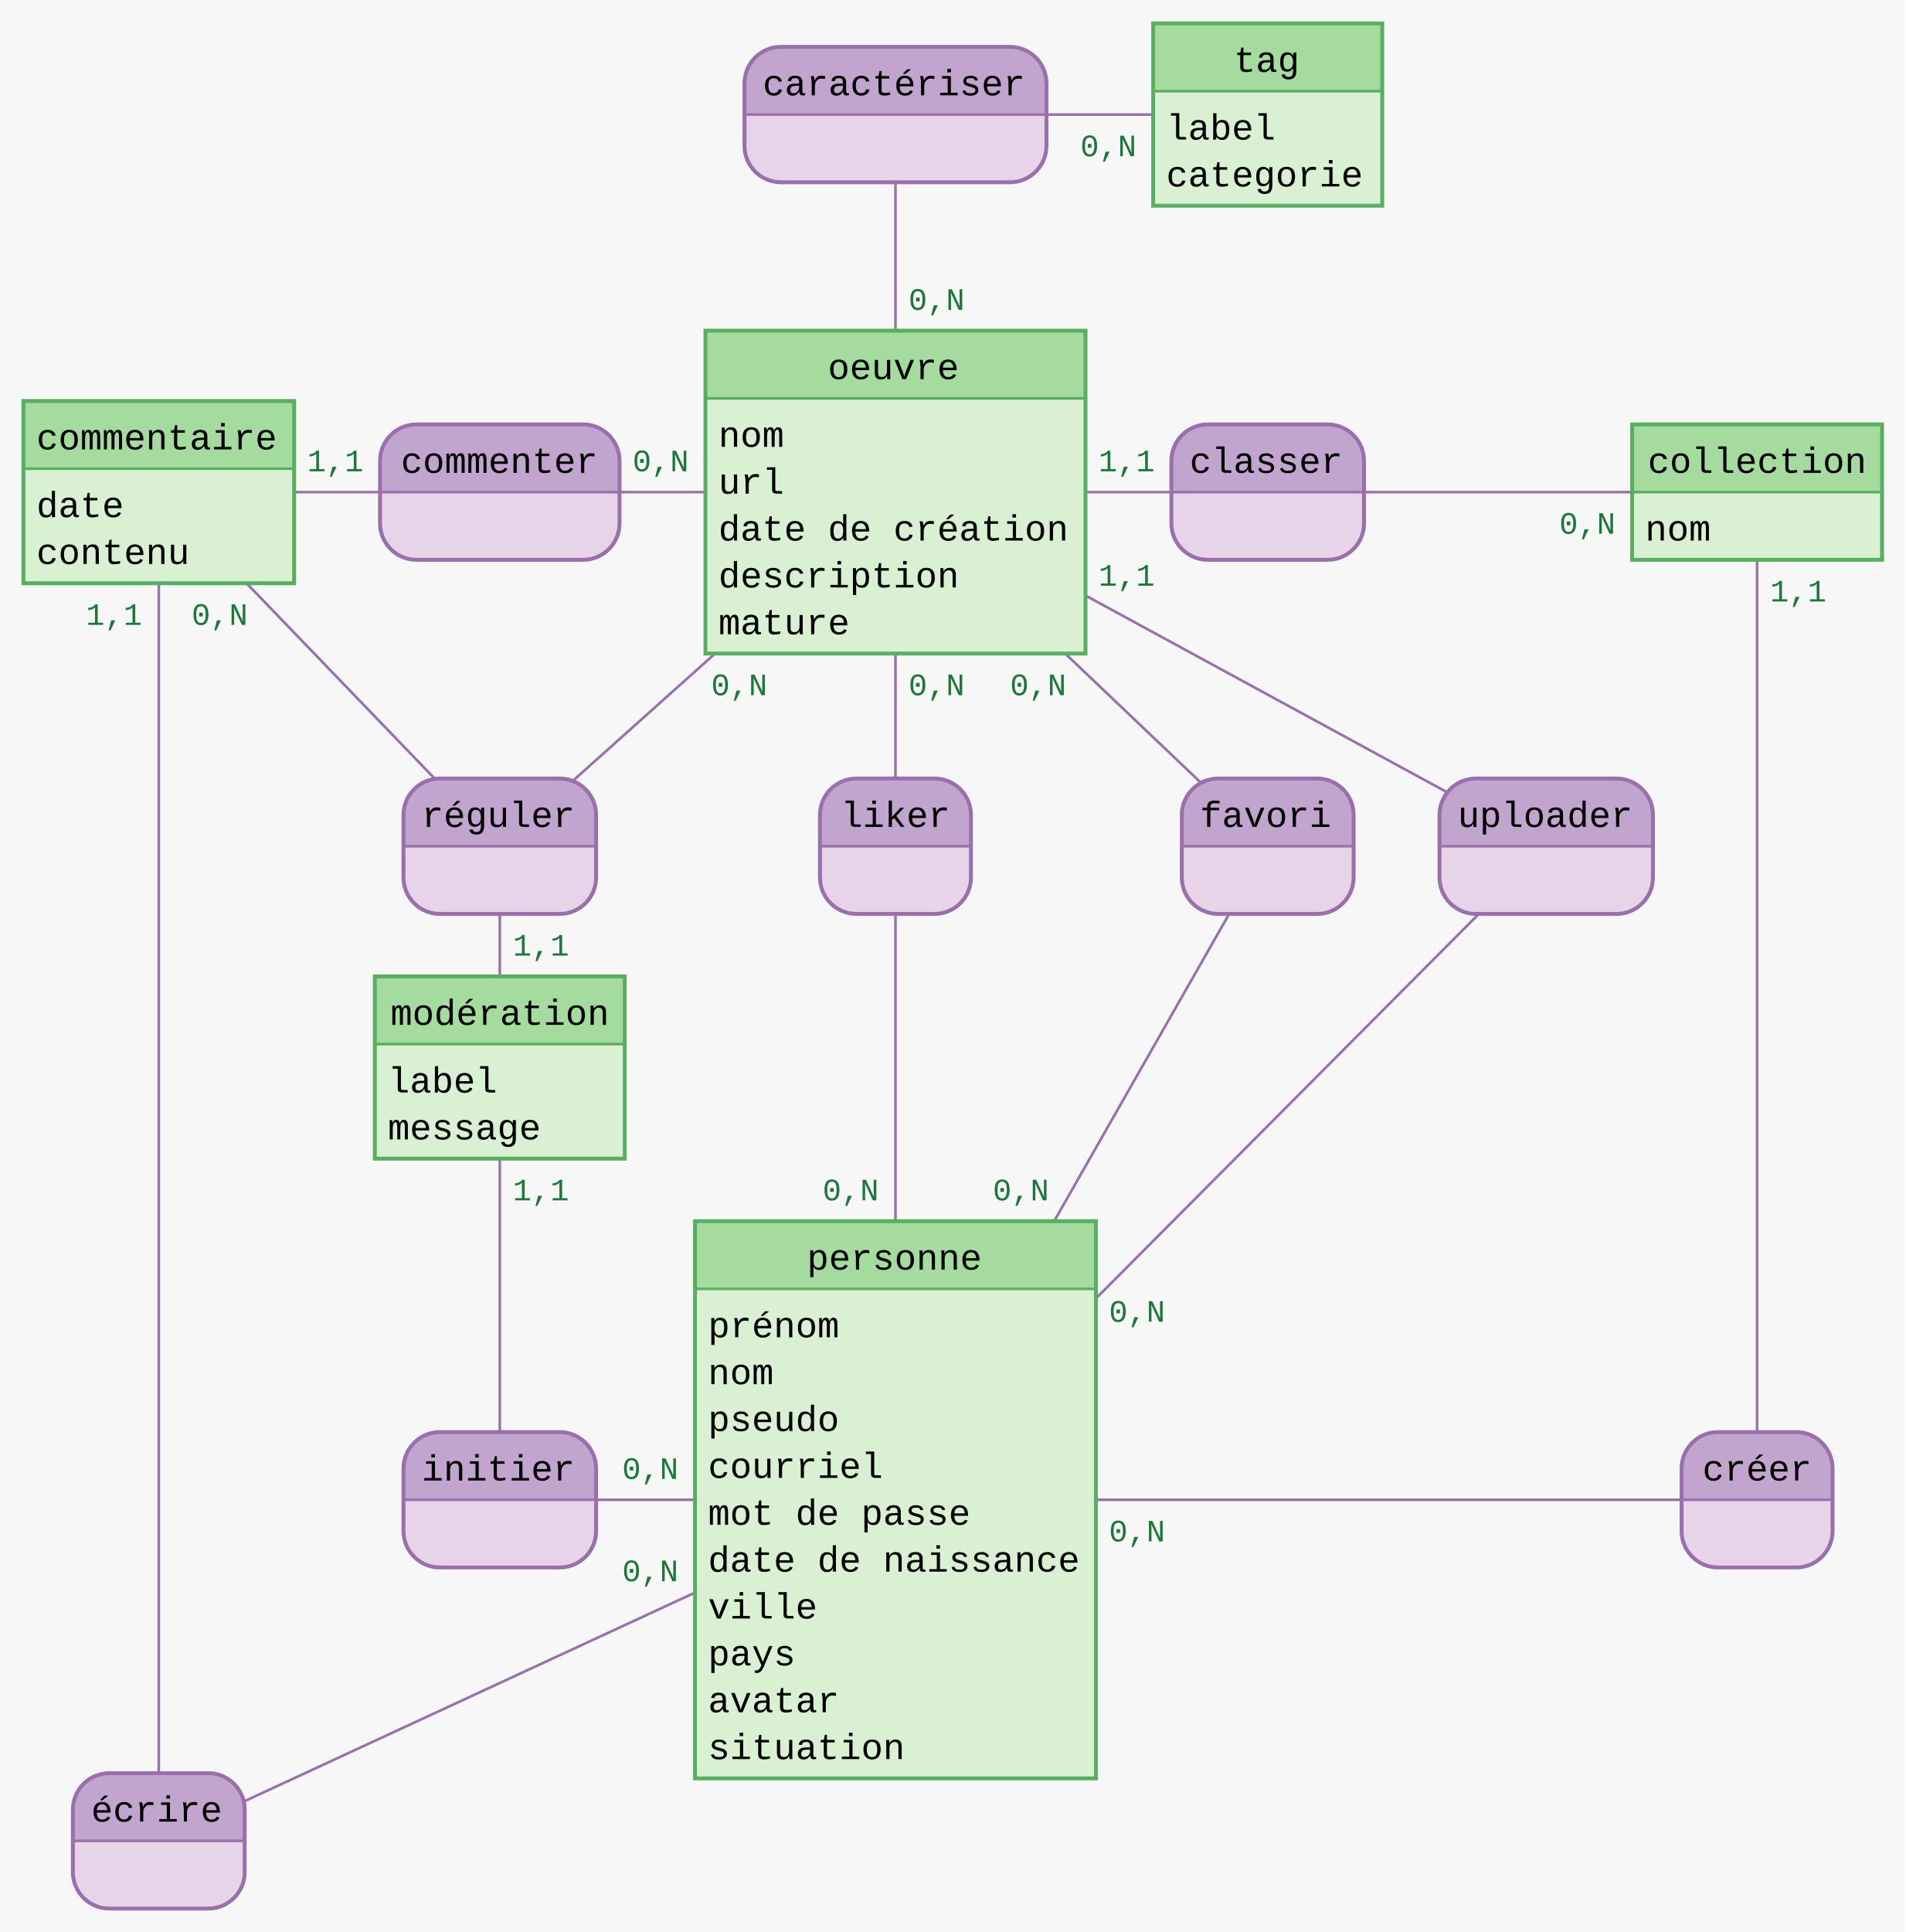
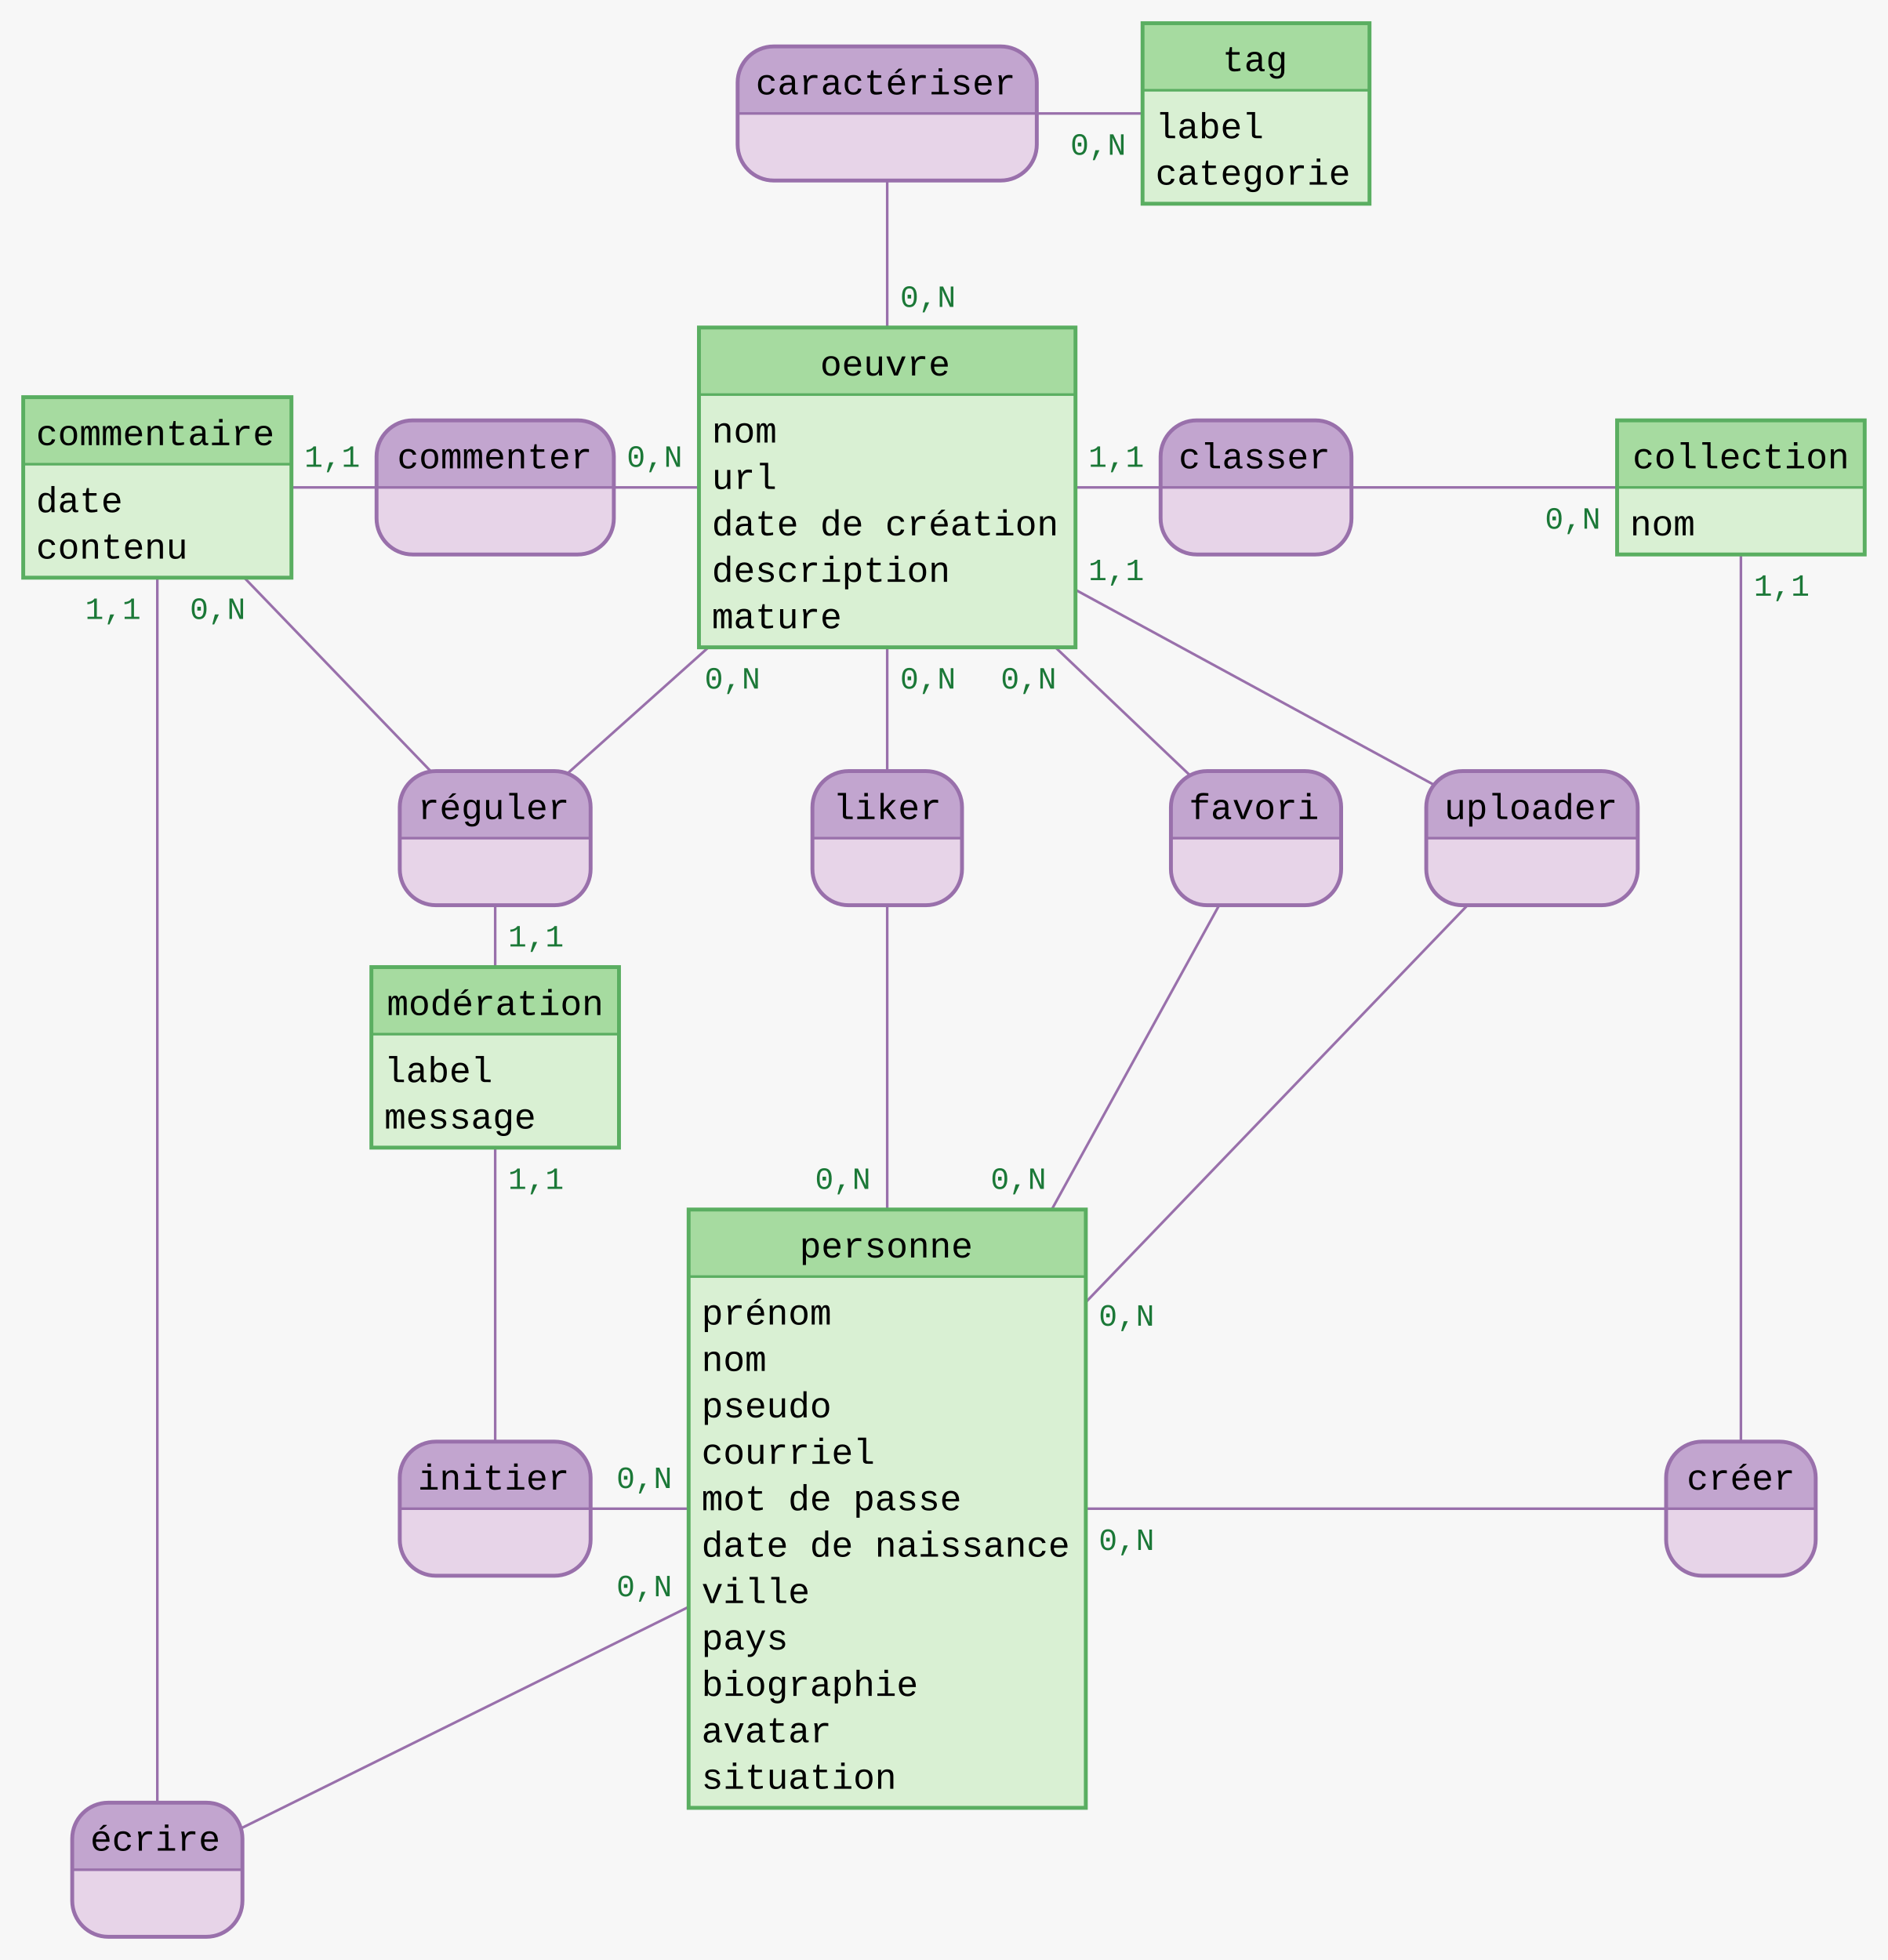
- <svg xmlns="http://www.w3.org/2000/svg" width="732" height="742" viewBox="0 0 732 742">
-   <rect id="frame" x="0" y="0" width="732" height="742" fill="#f7f7f7" stroke="none" stroke-width="0" />
+ <svg xmlns="http://www.w3.org/2000/svg" width="732" height="760" viewBox="0 0 732 760">
+   <rect id="frame" x="0" y="0" width="732" height="760" fill="#f7f7f7" stroke="none" stroke-width="0" />
  <g>
    <line x1="344" y1="189" x2="344" y2="44" stroke="#9970ab" stroke-width="1" />
    <text x="349" y="119" fill="#1b7837" font-family="Courier New" font-size="12">0,N</text>
    <line x1="487" y1="44" x2="344" y2="44" stroke="#9970ab" stroke-width="1" />
    <text x="415" y="60" fill="#1b7837" font-family="Courier New" font-size="12">0,N</text>
    <g>
      <path d="M388 18 a14 14 90 0 1 14 14 V44 h-116 V32 a14 14 90 0 1 14 -14" fill="#c2a5cf" stroke="#c2a5cf" stroke-width="0" />
      <path d="M402 44 v12 a14 14 90 0 1 -14 14 H300 a14 14 90 0 1 -14 -14 V44 H116" fill="#e7d4e8" stroke="#e7d4e8" stroke-width="0" />
      <rect x="286" y="18" width="116" height="52" fill="none" rx="14" stroke="#9970ab" stroke-width="1.5" />
      <line x1="286" y1="44" x2="402" y2="44" stroke="#9970ab" stroke-width="1" />
      <text x="293" y="36.6" fill="#000" font-family="Courier New" font-size="14">caractériser</text>
    </g>
  </g>
  <g>
    <line x1="61" y1="189" x2="192" y2="189" stroke="#9970ab" stroke-width="1" />
    <text x="118" y="181" fill="#1b7837" font-family="Courier New" font-size="12">1,1</text>
    <line x1="344" y1="189" x2="192" y2="189" stroke="#9970ab" stroke-width="1" />
    <text x="243" y="181" fill="#1b7837" font-family="Courier New" font-size="12">0,N</text>
    <g>
      <path d="M224 163 a14 14 90 0 1 14 14 V189 h-92 V177 a14 14 90 0 1 14 -14" fill="#c2a5cf" stroke="#c2a5cf" stroke-width="0" />
      <path d="M238 189 v12 a14 14 90 0 1 -14 14 H160 a14 14 90 0 1 -14 -14 V189 H92" fill="#e7d4e8" stroke="#e7d4e8" stroke-width="0" />
      <rect x="146" y="163" width="92" height="52" fill="none" rx="14" stroke="#9970ab" stroke-width="1.5" />
      <line x1="146" y1="189" x2="238" y2="189" stroke="#9970ab" stroke-width="1" />
      <text x="154" y="181.6" fill="#000" font-family="Courier New" font-size="14">commenter</text>
    </g>
  </g>
  <g>
    <line x1="344" y1="189" x2="487" y2="189" stroke="#9970ab" stroke-width="1" />
    <text x="422" y="181" fill="#1b7837" font-family="Courier New" font-size="12">1,1</text>
    <line x1="675" y1="189" x2="487" y2="189" stroke="#9970ab" stroke-width="1" />
    <text x="599" y="205" fill="#1b7837" font-family="Courier New" font-size="12">0,N</text>
    <g>
      <path d="M510 163 a14 14 90 0 1 14 14 V189 h-74 V177 a14 14 90 0 1 14 -14" fill="#c2a5cf" stroke="#c2a5cf" stroke-width="0" />
      <path d="M524 189 v12 a14 14 90 0 1 -14 14 H464 a14 14 90 0 1 -14 -14 V189 H74" fill="#e7d4e8" stroke="#e7d4e8" stroke-width="0" />
      <rect x="450" y="163" width="74" height="52" fill="none" rx="14" stroke="#9970ab" stroke-width="1.5" />
      <line x1="450" y1="189" x2="524" y2="189" stroke="#9970ab" stroke-width="1" />
      <text x="457" y="181.6" fill="#000" font-family="Courier New" font-size="14">classer</text>
    </g>
  </g>
  <g>
    <line x1="61" y1="189" x2="192" y2="325" stroke="#9970ab" stroke-width="1" />
    <text x="73.6" y="240" fill="#1b7837" font-family="Courier New" font-size="12">0,N</text>
    <line x1="344" y1="189" x2="192" y2="325" stroke="#9970ab" stroke-width="1" />
    <text x="273.19" y="267" fill="#1b7837" font-family="Courier New" font-size="12">0,N</text>
    <line x1="192" y1="410" x2="192" y2="325" stroke="#9970ab" stroke-width="1" />
    <text x="197" y="367" fill="#1b7837" font-family="Courier New" font-size="12">1,1</text>
    <g>
      <path d="M215 299 a14 14 90 0 1 14 14 V325 h-74 V313 a14 14 90 0 1 14 -14" fill="#c2a5cf" stroke="#c2a5cf" stroke-width="0" />
      <path d="M229 325 v12 a14 14 90 0 1 -14 14 H169 a14 14 90 0 1 -14 -14 V325 H74" fill="#e7d4e8" stroke="#e7d4e8" stroke-width="0" />
      <rect x="155" y="299" width="74" height="52" fill="none" rx="14" stroke="#9970ab" stroke-width="1.5" />
      <line x1="155" y1="325" x2="229" y2="325" stroke="#9970ab" stroke-width="1" />
      <text x="162" y="317.6" fill="#000" font-family="Courier New" font-size="14">réguler</text>
    </g>
  </g>
  <g>
-     <line x1="344" y1="576" x2="344" y2="325" stroke="#9970ab" stroke-width="1" />
+     <line x1="344" y1="585" x2="344" y2="325" stroke="#9970ab" stroke-width="1" />
    <text x="316" y="461" fill="#1b7837" font-family="Courier New" font-size="12">0,N</text>
    <line x1="344" y1="189" x2="344" y2="325" stroke="#9970ab" stroke-width="1" />
    <text x="349" y="267" fill="#1b7837" font-family="Courier New" font-size="12">0,N</text>
    <g>
      <path d="M359 299 a14 14 90 0 1 14 14 V325 h-58 V313 a14 14 90 0 1 14 -14" fill="#c2a5cf" stroke="#c2a5cf" stroke-width="0" />
      <path d="M373 325 v12 a14 14 90 0 1 -14 14 H329 a14 14 90 0 1 -14 -14 V325 H58" fill="#e7d4e8" stroke="#e7d4e8" stroke-width="0" />
      <rect x="315" y="299" width="58" height="52" fill="none" rx="14" stroke="#9970ab" stroke-width="1.5" />
      <line x1="315" y1="325" x2="373" y2="325" stroke="#9970ab" stroke-width="1" />
      <text x="323" y="317.6" fill="#000" font-family="Courier New" font-size="14">liker</text>
    </g>
  </g>
  <g>
-     <line x1="344" y1="576" x2="487" y2="325" stroke="#9970ab" stroke-width="1" />
-     <text x="381.39" y="461" fill="#1b7837" font-family="Courier New" font-size="12">0,N</text>
+     <line x1="344" y1="585" x2="487" y2="325" stroke="#9970ab" stroke-width="1" />
+     <text x="384.08" y="461" fill="#1b7837" font-family="Courier New" font-size="12">0,N</text>
    <line x1="344" y1="189" x2="487" y2="325" stroke="#9970ab" stroke-width="1" />
    <text x="388.01" y="267" fill="#1b7837" font-family="Courier New" font-size="12">0,N</text>
    <g>
      <path d="M506 299 a14 14 90 0 1 14 14 V325 h-66 V313 a14 14 90 0 1 14 -14" fill="#c2a5cf" stroke="#c2a5cf" stroke-width="0" />
      <path d="M520 325 v12 a14 14 90 0 1 -14 14 H468 a14 14 90 0 1 -14 -14 V325 H66" fill="#e7d4e8" stroke="#e7d4e8" stroke-width="0" />
      <rect x="454" y="299" width="66" height="52" fill="none" rx="14" stroke="#9970ab" stroke-width="1.5" />
      <line x1="454" y1="325" x2="520" y2="325" stroke="#9970ab" stroke-width="1" />
      <text x="461" y="317.6" fill="#000" font-family="Courier New" font-size="14">favori</text>
    </g>
  </g>
  <g>
-     <line x1="344" y1="576" x2="594" y2="325" stroke="#9970ab" stroke-width="1" />
-     <text x="426" y="507.64" fill="#1b7837" font-family="Courier New" font-size="12">0,N</text>
+     <line x1="344" y1="585" x2="594" y2="325" stroke="#9970ab" stroke-width="1" />
+     <text x="426" y="514.05" fill="#1b7837" font-family="Courier New" font-size="12">0,N</text>
    <line x1="344" y1="189" x2="594" y2="325" stroke="#9970ab" stroke-width="1" />
    <text x="422" y="224.95" fill="#1b7837" font-family="Courier New" font-size="12">1,1</text>
    <g>
      <path d="M621 299 a14 14 90 0 1 14 14 V325 h-82 V313 a14 14 90 0 1 14 -14" fill="#c2a5cf" stroke="#c2a5cf" stroke-width="0" />
      <path d="M635 325 v12 a14 14 90 0 1 -14 14 H567 a14 14 90 0 1 -14 -14 V325 H82" fill="#e7d4e8" stroke="#e7d4e8" stroke-width="0" />
      <rect x="553" y="299" width="82" height="52" fill="none" rx="14" stroke="#9970ab" stroke-width="1.5" />
      <line x1="553" y1="325" x2="635" y2="325" stroke="#9970ab" stroke-width="1" />
      <text x="560" y="317.6" fill="#000" font-family="Courier New" font-size="14">uploader</text>
    </g>
  </g>
  <g>
-     <line x1="344" y1="576" x2="192" y2="576" stroke="#9970ab" stroke-width="1" />
-     <text x="239" y="568" fill="#1b7837" font-family="Courier New" font-size="12">0,N</text>
-     <line x1="192" y1="410" x2="192" y2="576" stroke="#9970ab" stroke-width="1" />
+     <line x1="344" y1="585" x2="192" y2="585" stroke="#9970ab" stroke-width="1" />
+     <text x="239" y="577" fill="#1b7837" font-family="Courier New" font-size="12">0,N</text>
+     <line x1="192" y1="410" x2="192" y2="585" stroke="#9970ab" stroke-width="1" />
    <text x="197" y="461" fill="#1b7837" font-family="Courier New" font-size="12">1,1</text>
    <g>
-       <path d="M215 550 a14 14 90 0 1 14 14 V576 h-74 V564 a14 14 90 0 1 14 -14" fill="#c2a5cf" stroke="#c2a5cf" stroke-width="0" />
-       <path d="M229 576 v12 a14 14 90 0 1 -14 14 H169 a14 14 90 0 1 -14 -14 V576 H74" fill="#e7d4e8" stroke="#e7d4e8" stroke-width="0" />
-       <rect x="155" y="550" width="74" height="52" fill="none" rx="14" stroke="#9970ab" stroke-width="1.5" />
-       <line x1="155" y1="576" x2="229" y2="576" stroke="#9970ab" stroke-width="1" />
-       <text x="162" y="568.6" fill="#000" font-family="Courier New" font-size="14">initier</text>
-     </g>
-   </g>
-   <g>
-     <line x1="344" y1="576" x2="675" y2="576" stroke="#9970ab" stroke-width="1" />
-     <text x="426" y="592" fill="#1b7837" font-family="Courier New" font-size="12">0,N</text>
-     <line x1="675" y1="189" x2="675" y2="576" stroke="#9970ab" stroke-width="1" />
+       <path d="M215 559 a14 14 90 0 1 14 14 V585 h-74 V573 a14 14 90 0 1 14 -14" fill="#c2a5cf" stroke="#c2a5cf" stroke-width="0" />
+       <path d="M229 585 v12 a14 14 90 0 1 -14 14 H169 a14 14 90 0 1 -14 -14 V585 H74" fill="#e7d4e8" stroke="#e7d4e8" stroke-width="0" />
+       <rect x="155" y="559" width="74" height="52" fill="none" rx="14" stroke="#9970ab" stroke-width="1.5" />
+       <line x1="155" y1="585" x2="229" y2="585" stroke="#9970ab" stroke-width="1" />
+       <text x="162" y="577.6" fill="#000" font-family="Courier New" font-size="14">initier</text>
+     </g>
+   </g>
+   <g>
+     <line x1="344" y1="585" x2="675" y2="585" stroke="#9970ab" stroke-width="1" />
+     <text x="426" y="601" fill="#1b7837" font-family="Courier New" font-size="12">0,N</text>
+     <line x1="675" y1="189" x2="675" y2="585" stroke="#9970ab" stroke-width="1" />
    <text x="680" y="231" fill="#1b7837" font-family="Courier New" font-size="12">1,1</text>
    <g>
-       <path d="M690 550 a14 14 90 0 1 14 14 V576 h-58 V564 a14 14 90 0 1 14 -14" fill="#c2a5cf" stroke="#c2a5cf" stroke-width="0" />
-       <path d="M704 576 v12 a14 14 90 0 1 -14 14 H660 a14 14 90 0 1 -14 -14 V576 H58" fill="#e7d4e8" stroke="#e7d4e8" stroke-width="0" />
-       <rect x="646" y="550" width="58" height="52" fill="none" rx="14" stroke="#9970ab" stroke-width="1.5" />
-       <line x1="646" y1="576" x2="704" y2="576" stroke="#9970ab" stroke-width="1" />
-       <text x="654" y="568.6" fill="#000" font-family="Courier New" font-size="14">créer</text>
-     </g>
-   </g>
-   <g>
-     <line x1="344" y1="576" x2="61" y2="707" stroke="#9970ab" stroke-width="1" />
-     <text x="239" y="607.27" fill="#1b7837" font-family="Courier New" font-size="12">0,N</text>
-     <line x1="61" y1="189" x2="61" y2="707" stroke="#9970ab" stroke-width="1" />
+       <path d="M690 559 a14 14 90 0 1 14 14 V585 h-58 V573 a14 14 90 0 1 14 -14" fill="#c2a5cf" stroke="#c2a5cf" stroke-width="0" />
+       <path d="M704 585 v12 a14 14 90 0 1 -14 14 H660 a14 14 90 0 1 -14 -14 V585 H58" fill="#e7d4e8" stroke="#e7d4e8" stroke-width="0" />
+       <rect x="646" y="559" width="58" height="52" fill="none" rx="14" stroke="#9970ab" stroke-width="1.5" />
+       <line x1="646" y1="585" x2="704" y2="585" stroke="#9970ab" stroke-width="1" />
+       <text x="654" y="577.6" fill="#000" font-family="Courier New" font-size="14">créer</text>
+     </g>
+   </g>
+   <g>
+     <line x1="344" y1="585" x2="61" y2="725" stroke="#9970ab" stroke-width="1" />
+     <text x="239" y="618.96" fill="#1b7837" font-family="Courier New" font-size="12">0,N</text>
+     <line x1="61" y1="189" x2="61" y2="725" stroke="#9970ab" stroke-width="1" />
    <text x="33" y="240" fill="#1b7837" font-family="Courier New" font-size="12">1,1</text>
    <g>
-       <path d="M80 681 a14 14 90 0 1 14 14 V707 h-66 V695 a14 14 90 0 1 14 -14" fill="#c2a5cf" stroke="#c2a5cf" stroke-width="0" />
-       <path d="M94 707 v12 a14 14 90 0 1 -14 14 H42 a14 14 90 0 1 -14 -14 V707 H66" fill="#e7d4e8" stroke="#e7d4e8" stroke-width="0" />
-       <rect x="28" y="681" width="66" height="52" fill="none" rx="14" stroke="#9970ab" stroke-width="1.5" />
-       <line x1="28" y1="707" x2="94" y2="707" stroke="#9970ab" stroke-width="1" />
-       <text x="35" y="699.6" fill="#000" font-family="Courier New" font-size="14">écrire</text>
+       <path d="M80 699 a14 14 90 0 1 14 14 V725 h-66 V713 a14 14 90 0 1 14 -14" fill="#c2a5cf" stroke="#c2a5cf" stroke-width="0" />
+       <path d="M94 725 v12 a14 14 90 0 1 -14 14 H42 a14 14 90 0 1 -14 -14 V725 H66" fill="#e7d4e8" stroke="#e7d4e8" stroke-width="0" />
+       <rect x="28" y="699" width="66" height="52" fill="none" rx="14" stroke="#9970ab" stroke-width="1.5" />
+       <line x1="28" y1="725" x2="94" y2="725" stroke="#9970ab" stroke-width="1" />
+       <text x="35" y="717.6" fill="#000" font-family="Courier New" font-size="14">écrire</text>
    </g>
  </g>
  <g>
    <g>
      <rect x="443" y="9" width="88" height="26" fill="#a6dba0" stroke="#a6dba0" stroke-width="0" opacity="1" />
      <rect x="443" y="35" width="88" height="44" fill="#d9f0d3" stroke="#d9f0d3" stroke-width="0" opacity="1" />
      <rect x="443" y="9" width="88" height="70" fill="none" stroke="#5aae61" stroke-width="1.5" opacity="1" />
      <line x1="443" y1="35" x2="531" y2="35" stroke="#5aae61" stroke-width="1" />
    </g>
    <text x="474" y="27.6" fill="#000" font-family="Courier New" font-size="14">tag</text>
    <text x="448" y="53.6" fill="#000" font-family="Courier New" font-size="14">label</text>
    <text x="448" y="71.6" fill="#000" font-family="Courier New" font-size="14">categorie</text>
  </g>
  <g>
    <g>
      <rect x="9" y="154" width="104" height="26" fill="#a6dba0" stroke="#a6dba0" stroke-width="0" opacity="1" />
      <rect x="9" y="180" width="104" height="44" fill="#d9f0d3" stroke="#d9f0d3" stroke-width="0" opacity="1" />
      <rect x="9" y="154" width="104" height="70" fill="none" stroke="#5aae61" stroke-width="1.5" opacity="1" />
      <line x1="9" y1="180" x2="113" y2="180" stroke="#5aae61" stroke-width="1" />
    </g>
    <text x="14" y="172.6" fill="#000" font-family="Courier New" font-size="14">commentaire</text>
    <text x="14" y="198.6" fill="#000" font-family="Courier New" font-size="14">date</text>
    <text x="14" y="216.6" fill="#000" font-family="Courier New" font-size="14">contenu</text>
  </g>
  <g>
    <g>
      <rect x="271" y="127" width="146" height="26" fill="#a6dba0" stroke="#a6dba0" stroke-width="0" opacity="1" />
      <rect x="271" y="153" width="146" height="98" fill="#d9f0d3" stroke="#d9f0d3" stroke-width="0" opacity="1" />
      <rect x="271" y="127" width="146" height="124" fill="none" stroke="#5aae61" stroke-width="1.5" opacity="1" />
      <line x1="271" y1="153" x2="417" y2="153" stroke="#5aae61" stroke-width="1" />
    </g>
    <text x="318" y="145.6" fill="#000" font-family="Courier New" font-size="14">oeuvre</text>
    <text x="276" y="171.6" fill="#000" font-family="Courier New" font-size="14">nom</text>
    <text x="276" y="189.6" fill="#000" font-family="Courier New" font-size="14">url</text>
    <text x="276" y="207.6" fill="#000" font-family="Courier New" font-size="14">date de création</text>
    <text x="276" y="225.6" fill="#000" font-family="Courier New" font-size="14">description</text>
    <text x="276" y="243.6" fill="#000" font-family="Courier New" font-size="14">mature</text>
  </g>
  <g>
    <g>
      <rect x="627" y="163" width="96" height="26" fill="#a6dba0" stroke="#a6dba0" stroke-width="0" opacity="1" />
      <rect x="627" y="189" width="96" height="26" fill="#d9f0d3" stroke="#d9f0d3" stroke-width="0" opacity="1" />
      <rect x="627" y="163" width="96" height="52" fill="none" stroke="#5aae61" stroke-width="1.5" opacity="1" />
      <line x1="627" y1="189" x2="723" y2="189" stroke="#5aae61" stroke-width="1" />
    </g>
    <text x="633" y="181.6" fill="#000" font-family="Courier New" font-size="14">collection</text>
    <text x="632" y="207.6" fill="#000" font-family="Courier New" font-size="14">nom</text>
  </g>
  <g>
    <g>
      <rect x="144" y="375" width="96" height="26" fill="#a6dba0" stroke="#a6dba0" stroke-width="0" opacity="1" />
      <rect x="144" y="401" width="96" height="44" fill="#d9f0d3" stroke="#d9f0d3" stroke-width="0" opacity="1" />
      <rect x="144" y="375" width="96" height="70" fill="none" stroke="#5aae61" stroke-width="1.5" opacity="1" />
      <line x1="144" y1="401" x2="240" y2="401" stroke="#5aae61" stroke-width="1" />
    </g>
    <text x="150" y="393.6" fill="#000" font-family="Courier New" font-size="14">modération</text>
    <text x="149" y="419.6" fill="#000" font-family="Courier New" font-size="14">label</text>
    <text x="149" y="437.6" fill="#000" font-family="Courier New" font-size="14">message</text>
  </g>
  <g>
    <g>
      <rect x="267" y="469" width="154" height="26" fill="#a6dba0" stroke="#a6dba0" stroke-width="0" opacity="1" />
-       <rect x="267" y="495" width="154" height="188" fill="#d9f0d3" stroke="#d9f0d3" stroke-width="0" opacity="1" />
-       <rect x="267" y="469" width="154" height="214" fill="none" stroke="#5aae61" stroke-width="1.5" opacity="1" />
+       <rect x="267" y="495" width="154" height="206" fill="#d9f0d3" stroke="#d9f0d3" stroke-width="0" opacity="1" />
+       <rect x="267" y="469" width="154" height="232" fill="none" stroke="#5aae61" stroke-width="1.5" opacity="1" />
      <line x1="267" y1="495" x2="421" y2="495" stroke="#5aae61" stroke-width="1" />
    </g>
    <text x="310" y="487.6" fill="#000" font-family="Courier New" font-size="14">personne</text>
    <text x="272" y="513.6" fill="#000" font-family="Courier New" font-size="14">prénom</text>
    <text x="272" y="531.6" fill="#000" font-family="Courier New" font-size="14">nom</text>
    <text x="272" y="549.6" fill="#000" font-family="Courier New" font-size="14">pseudo</text>
    <text x="272" y="567.6" fill="#000" font-family="Courier New" font-size="14">courriel</text>
    <text x="272" y="585.6" fill="#000" font-family="Courier New" font-size="14">mot de passe</text>
    <text x="272" y="603.6" fill="#000" font-family="Courier New" font-size="14">date de naissance</text>
    <text x="272" y="621.6" fill="#000" font-family="Courier New" font-size="14">ville</text>
    <text x="272" y="639.6" fill="#000" font-family="Courier New" font-size="14">pays</text>
-     <text x="272" y="657.6" fill="#000" font-family="Courier New" font-size="14">avatar</text>
-     <text x="272" y="675.6" fill="#000" font-family="Courier New" font-size="14">situation</text>
+     <text x="272" y="657.6" fill="#000" font-family="Courier New" font-size="14">biographie</text>
+     <text x="272" y="675.6" fill="#000" font-family="Courier New" font-size="14">avatar</text>
+     <text x="272" y="693.6" fill="#000" font-family="Courier New" font-size="14">situation</text>
  </g>
</svg>
